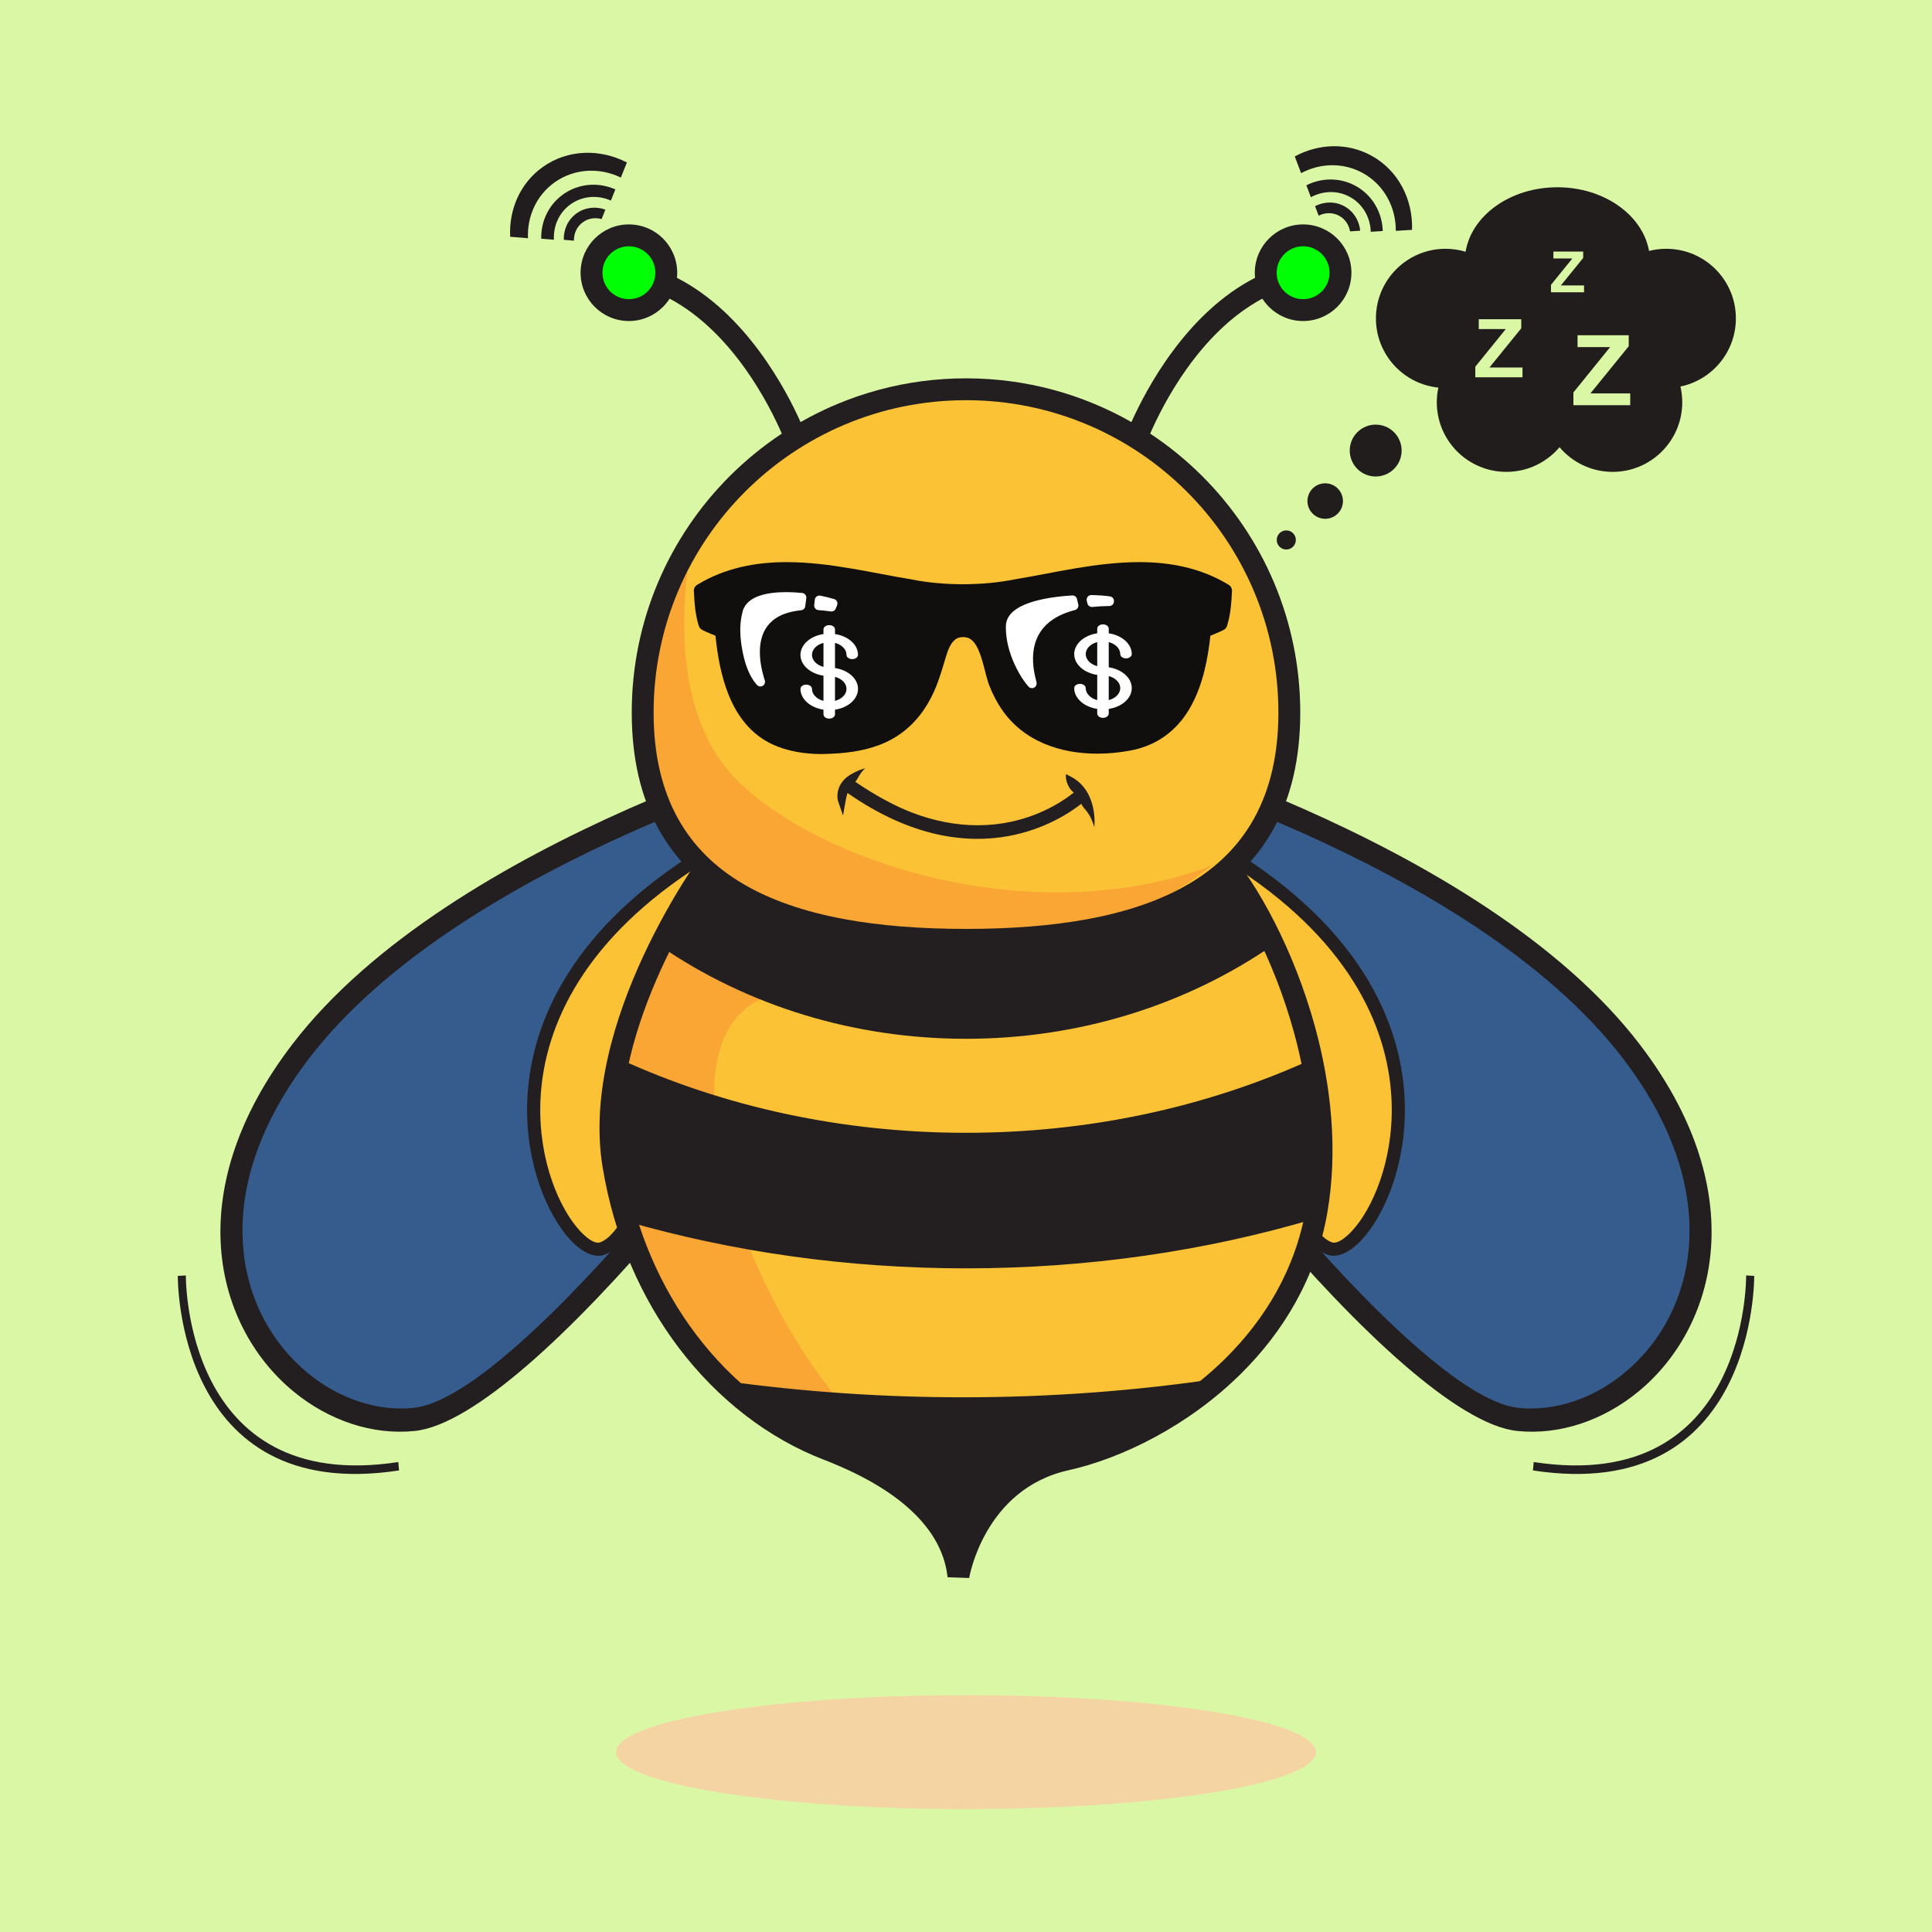
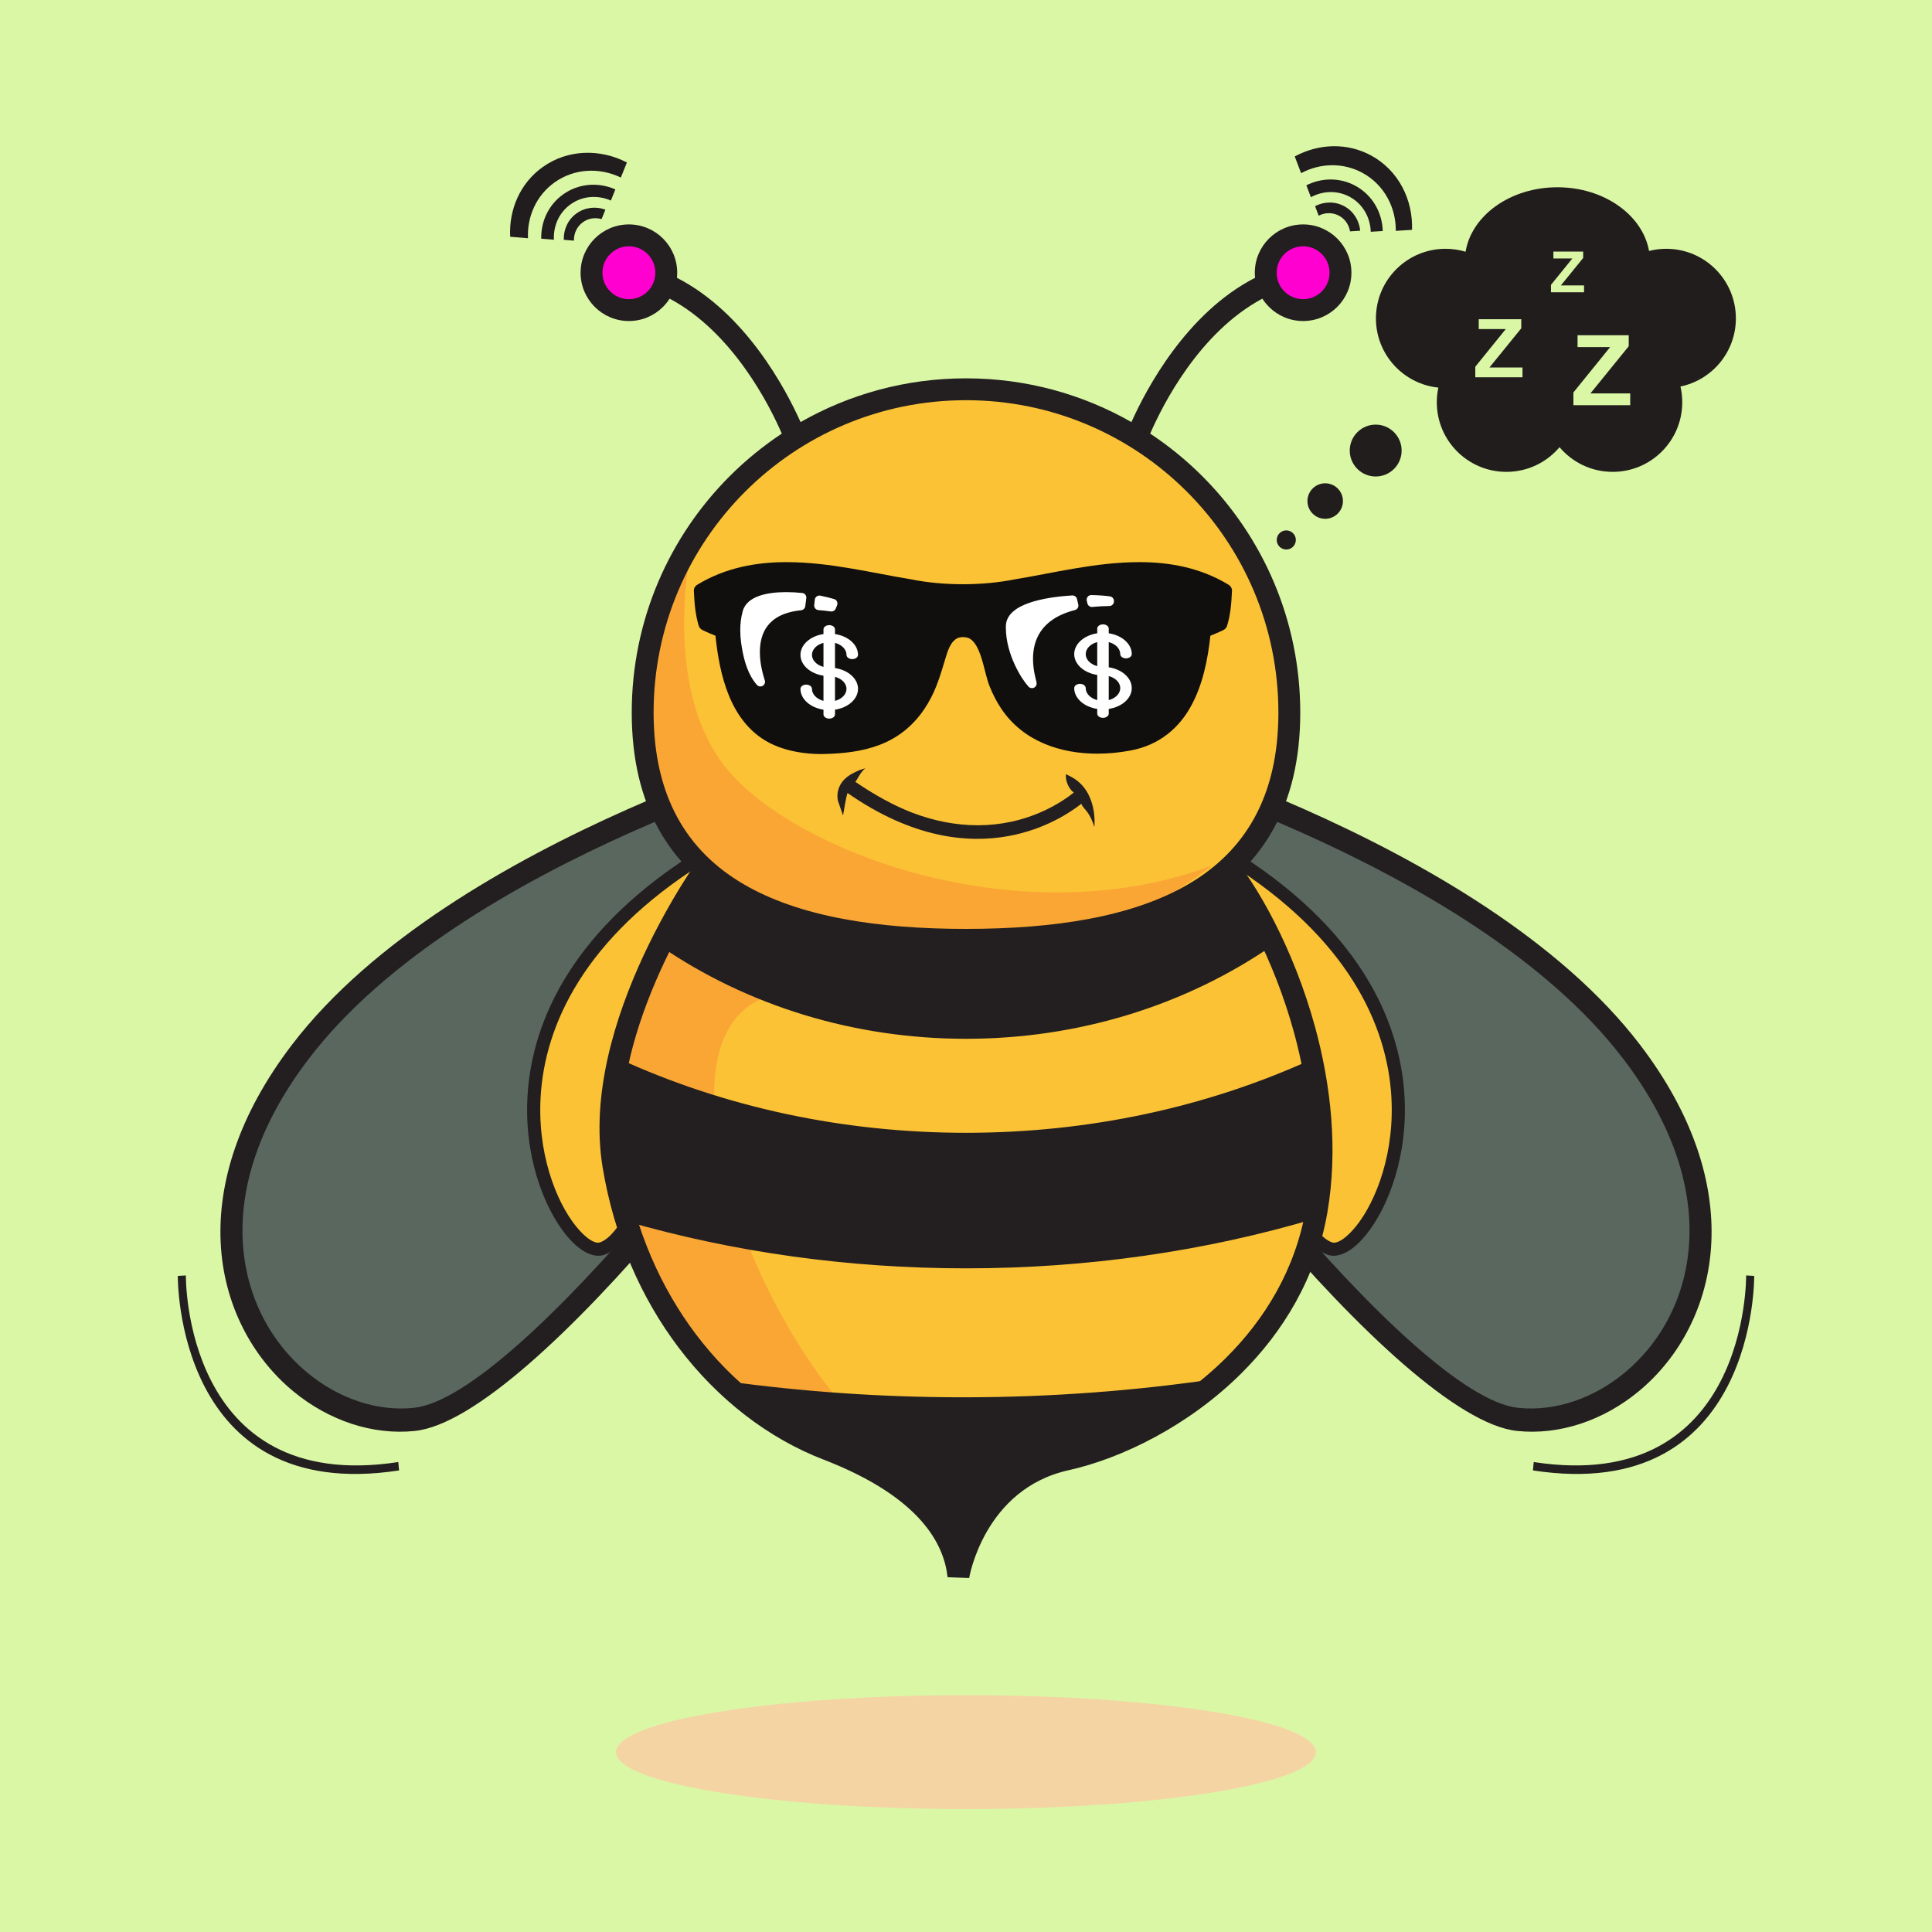
<svg xmlns="http://www.w3.org/2000/svg" version="1.1" id="svg2" xml:space="preserve" width="6400" height="6400" viewBox="0 0 6400 6400">
  <defs id="defs6" />
  <g id="g10" transform="matrix(1.333333,0,0,-1.333333,0,6400)">
    <g id="g12" transform="scale(0.1)">
      <path d="M 0.004,48000 H 48000 V 0 H 0.004 v 48000 0" style="fill:#DAF7A6;fill-opacity:1;fill-rule:evenodd;stroke:none" id="path14" />
      <path d="m 43382.3,16311.9 c 0,-15.6 63,-5457.9 -5277.5,-4635.8 l -19.4,-208.4 c 5562.6,-856.3 5497.1,4816.6 5497.1,4832.7 l -200.2,11.5 v 0" style="fill:#231f20;fill-opacity:1;fill-rule:nonzero;stroke:none" id="path16" />
-       <path d="m 26952.2,29578.4 c 0,0 9673.9,-2585.9 13583.8,-7707.7 3909.8,-5121.7 336.4,-9467.3 -2831.4,-9135 -3167.7,332.2 -11788.2,11960 -12335.3,14577.4 -547,2617.5 1582.9,2265.3 1582.9,2265.3 v 0" style="fill:#355C8C;fill-opacity:1;fill-rule:evenodd;stroke:none" id="path18" />
-       <path d="m 27102.2,29536.7 c 1232.5,-349.6 9809.2,-2917.9 13433.8,-7666 3361.2,-4403.1 1191.8,-8232.6 -1495.9,-9009.4 516.6,1033.8 1618.8,4225.3 -2168.3,7651.6 -4613.7,4174.1 -6523.7,5325.4 -8440.2,6128.2 -989.7,414.6 -1331.9,1724.6 -1329.4,2895.6 v 0" style="fill:#355C8C;fill-opacity:1;fill-rule:evenodd;stroke:none" id="path20" />
+       <path d="m 26952.2,29578.4 c 0,0 9673.9,-2585.9 13583.8,-7707.7 3909.8,-5121.7 336.4,-9467.3 -2831.4,-9135 -3167.7,332.2 -11788.2,11960 -12335.3,14577.4 -547,2617.5 1582.9,2265.3 1582.9,2265.3 v 0" style="fill:#59675E;fill-opacity:1;fill-rule:evenodd;stroke:none" id="path18" />
+       <path d="m 27102.2,29536.7 c 1232.5,-349.6 9809.2,-2917.9 13433.8,-7666 3361.2,-4403.1 1191.8,-8232.6 -1495.9,-9009.4 516.6,1033.8 1618.8,4225.3 -2168.3,7651.6 -4613.7,4174.1 -6523.7,5325.4 -8440.2,6128.2 -989.7,414.6 -1331.9,1724.6 -1329.4,2895.6 v 0" style="fill:#59675E;fill-opacity:1;fill-rule:evenodd;stroke:none" id="path20" />
      <path d="m 40745.5,22043.9 c -3971.9,5203 -13710.1,7805.8 -13738.2,7813.4 l -30.9,5.5 c -7.1,1.1 -2503.1,413.1 -1873.8,-2597.3 317,-1517.3 3221.4,-5918.8 6264.4,-9515 2377,-2809 4862.4,-5148.5 6324.9,-5301.9 1052.8,-110.4 2144,259.2 3021.4,984.4 501.6,414.6 934.8,947.3 1251.8,1574.4 317.6,628.2 518.1,1349.1 553.1,2137.9 64.5,1451.8 -426.8,3135.6 -1772.7,4898.6 z m -13838.8,7253 c 334,-90.3 9635.9,-2642.6 13419.7,-7599.3 1247.1,-1633.7 1703.2,-3176.1 1644.6,-4495 -31.3,-705.8 -209,-1347.6 -490.4,-1904.2 -282,-557.9 -669.3,-1033.4 -1118.8,-1404.9 -774,-639.8 -1729.4,-966.7 -2644.5,-870.8 -1301.8,136.6 -3657.7,2388.8 -5950.4,5098.1 -2988.8,3532.2 -5831.2,7806.8 -6130.7,9239.9 -435.4,2082.5 1072.2,1960.9 1270.5,1936.2 v 0" style="fill:#231f20;fill-opacity:1;fill-rule:nonzero;stroke:none" id="path22" />
      <path d="m 4617.65,16311.9 c 0.03,-15.6 -62.9,-5457.9 5277.59,-4635.8 l 19.32,-208.4 c -5562.61,-856.3 -5497.03,4816.6 -5497.08,4832.7 l 200.17,11.5 v 0" style="fill:#231f20;fill-opacity:1;fill-rule:nonzero;stroke:none" id="path24" />
-       <path d="m 21047.8,29578.4 c 0,0 -9673.9,-2585.9 -13583.77,-7707.7 -3909.86,-5121.7 -336.39,-9467.3 2831.37,-9135 3167.7,332.2 11788.2,11960 12335.3,14577.4 547,2617.5 -1582.9,2265.3 -1582.9,2265.3 v 0" style="fill:#355C8C;fill-opacity:1;fill-rule:evenodd;stroke:none" id="path26" />
-       <path d="m 20897.8,29536.7 c -1232.5,-349.6 -9809.2,-2917.9 -13433.77,-7666 -3361.26,-4403.1 -1191.83,-8232.6 1495.83,-9009.4 -516.52,1033.8 -1618.74,4225.3 2168.34,7651.6 4613.7,4174.1 6523.7,5325.4 8440.2,6128.2 989.7,414.6 1331.9,1724.6 1329.4,2895.6 v 0" style="fill:#355C8C;fill-opacity:1;fill-rule:evenodd;stroke:none" id="path28" />
+       <path d="m 21047.8,29578.4 c 0,0 -9673.9,-2585.9 -13583.77,-7707.7 -3909.86,-5121.7 -336.39,-9467.3 2831.37,-9135 3167.7,332.2 11788.2,11960 12335.3,14577.4 547,2617.5 -1582.9,2265.3 -1582.9,2265.3 v 0" style="fill:#59675E;fill-opacity:1;fill-rule:evenodd;stroke:none" id="path26" />
+       <path d="m 20897.8,29536.7 c -1232.5,-349.6 -9809.2,-2917.9 -13433.77,-7666 -3361.26,-4403.1 -1191.83,-8232.6 1495.83,-9009.4 -516.52,1033.8 -1618.74,4225.3 2168.34,7651.6 4613.7,4174.1 6523.7,5325.4 8440.2,6128.2 989.7,414.6 1331.9,1724.6 1329.4,2895.6 v 0" style="fill:#59675E;fill-opacity:1;fill-rule:evenodd;stroke:none" id="path28" />
      <path d="m 7254.46,22043.9 c 3971.94,5203 13710.14,7805.8 13738.24,7813.4 l 30.9,5.5 c 7.1,1.1 2503.1,413.1 1873.9,-2597.3 -317.1,-1517.3 -3221.5,-5918.8 -6264.5,-9515 -2377,-2809 -4862.4,-5148.5 -6324.9,-5301.9 -1052.77,-110.4 -2143.99,259.2 -3021.39,984.4 -501.63,414.6 -934.83,947.3 -1251.8,1574.4 -317.63,628.2 -518.1,1349.1 -553.08,2137.9 -64.48,1451.8 426.79,3135.6 1772.63,4898.6 z m 13838.84,7253 c -334,-90.3 -9635.9,-2642.6 -13419.7,-7599.3 -1247.07,-1633.7 -1703.21,-3176.1 -1644.65,-4495 31.31,-705.8 209.02,-1347.6 490.46,-1904.2 282.04,-557.9 669.3,-1033.4 1118.76,-1404.9 774.04,-639.8 1729.46,-966.7 2644.53,-870.8 1301.8,136.6 3657.7,2388.8 5950.4,5098.1 2988.8,3532.2 5831.2,7806.8 6130.7,9239.9 435.4,2082.5 -1072.2,1960.9 -1270.5,1936.2 v 0" style="fill:#231f20;fill-opacity:1;fill-rule:nonzero;stroke:none" id="path30" />
      <path d="m 17218.8,26589.7 c -6484.5,-4201.6 -3293.6,-9956.2 -2261.3,-9611.2 922.2,308.3 1725.7,3379.8 2793.9,4774.6 1782.5,2327.6 -532.6,4836.6 -532.6,4836.6 v 0" style="fill:#fbc235;fill-opacity:1;fill-rule:evenodd;stroke:none" id="path32" />
      <path d="m 13097.8,20587.9 c 51.7,1884.1 1011.7,4181.8 4032,6138.8 l 116.7,75.6 93.3,-102.5 c 6.8,-7.5 2407.7,-2609.2 541.6,-5046 -445.4,-581.5 -850,-1476.4 -1236.3,-2330.7 -536.9,-1187.6 -1040.1,-2300.5 -1635.8,-2499.5 -242.7,-81.1 -547.3,57.7 -838.5,371 -277.4,298.5 -557.9,766.2 -762.3,1351 -202.4,579 -331.6,1276.6 -310.7,2042.3 z m 4090.3,5786.2 c -2815.5,-1867.6 -3715.2,-4026.2 -3763.8,-5795.1 -19.8,-722.5 102.1,-1380.1 292.8,-1925.8 188.6,-539.8 443.4,-967 693.2,-1235.7 200.9,-216.3 381.6,-322 495.4,-284 459.7,153.6 934.4,1203.5 1441,2324 393.8,871 806.3,1783.2 1274.7,2394.8 1491.1,1947.1 -33.8,4035.5 -433.3,4521.8 v 0" style="fill:#231f20;fill-opacity:1;fill-rule:nonzero;stroke:none" id="path34" />
      <path d="m 30781.1,26589.7 c 6484.5,-4201.6 3293.6,-9956.2 2261.3,-9611.2 -922.2,308.3 -1725.7,3379.8 -2793.9,4774.6 -1782.5,2327.6 532.6,4836.6 532.6,4836.6 v 0" style="fill:#fbc235;fill-opacity:1;fill-rule:evenodd;stroke:none" id="path36" />
      <path d="m 34575.6,20579 c -48.6,1769 -948.3,3927.5 -3763.8,5795.1 -399.4,-486.3 -1924.4,-2574.7 -433.3,-4521.8 468.4,-611.7 880.9,-1523.9 1274.7,-2394.9 506.6,-1120.4 981.4,-2170.3 1441,-2323.9 113.8,-38 294.5,67.7 495.4,284 249.9,268.8 504.6,695.9 693.3,1235.7 190.7,545.7 312.5,1203.4 292.7,1925.8 z m -3705.4,6147.7 c 3020.3,-1957 3980.2,-4254.7 4031.9,-6138.8 21,-765.6 -108.3,-1463.2 -310.6,-2042.3 -204.4,-584.8 -485,-1052.4 -762.4,-1351 -291.1,-313.2 -595.8,-452.1 -838.6,-371 -595.6,199 -1098.7,1311.8 -1635.7,2499.4 -386.2,854.4 -790.8,1749.2 -1236.3,2330.8 -1866.1,2436.8 534.8,5038.5 541.6,5046 l 93.4,102.5 116.7,-75.6 v 0" style="fill:#231f20;fill-opacity:1;fill-rule:nonzero;stroke:none" id="path38" />
      <path d="m 17508.5,26400.5 c -606.3,-892.2 -2768.1,-4332.9 -2269.2,-7357.2 578.8,-3508.7 2785.4,-6076.8 5317.4,-7053.6 2532.1,-976.6 3157,-2242.6 3255.4,-3146.9 0,0 398,2387.4 2676.9,2893.8 2278.7,506.3 5606.7,2604.4 6221.6,6185.5 581.4,3385.8 -1003.7,6965.2 -2187.1,8507.2 C 29065.2,25093.9 26686.8,24650 24000,24650 c -2667.3,0 -5030.6,437.7 -6491.5,1750.5 v 0" style="fill:#fbc235;fill-opacity:1;fill-rule:evenodd;stroke:none" id="path40" />
      <path d="m 17508.5,26400.5 c -606.3,-892.2 -2768.1,-4332.9 -2269.2,-7357.2 578.8,-3508.7 2785.4,-6076.8 5317.4,-7053.6 250.4,-96.6 481.9,-196 696.3,-297.6 118,478.1 -23.8,1031.8 -535.5,1667.4 -2875.5,3571.7 -4805.4,10613.5 -283.2,9962.2 2516.8,-362.6 5158.4,666.9 7006.8,1651.3 -1043,-229.6 -2209.6,-323 -3441.1,-323 -2667.3,0 -5030.6,437.7 -6491.5,1750.5 v 0" style="fill:#faa635;fill-opacity:1;fill-rule:evenodd;stroke:none" id="path42" />
      <path d="m 14971.9,18999.8 c -597.3,3621.2 2463.6,7769.8 2472.4,7781.7 l 70.6,96.4 6660.7,717.7 c 104.7,15.2 5071.8,732 6352.5,-742.8 706.3,-813.3 1620.1,-2445 2147,-4376.8 390.7,-1432.9 571.5,-3035.2 302.9,-4599.6 -280.3,-1633 -1102.1,-2967.8 -2135.6,-3995.2 -1313.2,-1305.5 -2974.1,-2115.4 -4295.1,-2408.9 -2100.2,-466.7 -2467.8,-2671 -2468.8,-2677.3 l -535.9,19.1 c -44,405.3 -208.1,893.9 -649.3,1395.7 -459.7,522.9 -1214.9,1057.1 -2434.3,1527.3 -1356.6,523.4 -2621.6,1485.8 -3607.5,2793.6 -916,1215.1 -1592.8,2730.1 -1879.6,4469.1 z m 2840.9,7365.1 c -438,-624.4 -2815.8,-4187.5 -2306.1,-7278.1 271.7,-1647 911.7,-3080.6 1777.7,-4229.3 925,-1227 2106.4,-2127.8 3369.9,-2615.2 1312.7,-506.2 2136.2,-1093.5 2646.5,-1673.8 236.4,-268.9 406.5,-536.8 527.4,-795.5 348.5,796.1 1091.3,1892.1 2602.4,2227.9 1236.2,274.6 2793.7,1035.6 4029.7,2264.4 960.4,954.7 1723.6,2192.3 1982.9,3702.4 254.2,1480.8 81.6,3002.7 -290.2,4366.1 -503.9,1847.9 -1368.7,3397.9 -2034.5,4164.6 -1094.8,1260.7 -5857.6,561.7 -5871.3,559.8 l -6434.4,-693.3 v 0" style="fill:#231f20;fill-opacity:1;fill-rule:nonzero;stroke:none" id="path44" />
      <path d="m 17991.9,13650.1 c 770.7,-742.2 1646.2,-1306 2564.8,-1660.4 2532.1,-976.6 3157,-2242.6 3255.4,-3146.9 0,0 398,2387.4 2676.9,2893.8 1150.5,255.6 2568.4,917.3 3769.5,1970.4 -2041.9,-302.7 -4159.3,-463.3 -6330.9,-463.3 -2031.7,0 -4016.2,140.4 -5935.7,406.4 z m -2629.1,8007.4 c -191.6,-859.5 -265.3,-1753.7 -123.5,-2614.2 76.6,-464.1 181.9,-911.6 312.4,-1341.1 2623.9,-757 5471.5,-1172.9 8448.3,-1172.9 3065.4,0 5994.4,439.7 8682.4,1240.2 9.9,50.5 19.4,101.4 28.2,152.6 214.6,1250.2 133.7,2526.6 -113.1,3717.3 -2546.6,-1161.9 -5477.7,-1824.5 -8597.5,-1824.5 -3136,0 -6081.2,669.5 -8637.2,1842.6 z m 2145.6,4743 c -222.6,-327.5 -654.5,-998.1 -1087.6,-1865.5 2104.5,-1444.5 4730.6,-2302.5 7579.2,-2302.5 2868,0 5510.1,869.7 7621.6,2332 -356.3,763.3 -745,1404.9 -1097.9,1864.9 C 29065.3,25094 26686.9,24650 24000,24650 c -2667.4,0 -5030.7,437.7 -6491.6,1750.5 v 0" style="fill:#231f20;fill-opacity:1;fill-rule:evenodd;stroke:none" id="path46" />
      <path d="m 19192.5,12642.8 c -430.7,279 -843.1,606.2 -1229,977.9 l 34,70 c 966.5,-134 1949.9,-236.2 2947.6,-304.4 980.7,-67.2 1975.6,-101.7 2982.6,-101.7 1075.2,0 2137.1,39.4 3182.5,116 1064.8,77.9 2113.2,194.4 3142.4,347 l 32.8,-71.3 c -572.2,-501.8 -1193.6,-915.2 -1812,-1238.4 -685.4,-358.2 -1367.6,-606.1 -1975.6,-741.2 -2251.9,-500.3 -2644.2,-2854.3 -2645.3,-2861 l -81,2.8 c -48.5,445 -226.8,979.5 -705.2,1523.6 -481.2,547.2 -1265.4,1103.9 -2524.3,1589.5 -463.3,178.7 -915.8,410.5 -1349.5,691.2 z m -1080.3,949.6 c 355.6,-332.4 732.5,-627.1 1124.8,-881.1 428.9,-277.5 876.3,-506.8 1334.4,-683.5 1273,-491 2067.6,-1055.7 2556.4,-1611.6 417.1,-474.3 612.3,-942.7 692.4,-1354.2 159,600 769,2294.3 2660,2714.5 601.3,133.5 1276.4,378.9 1955.3,733.8 574.8,300.5 1152.3,679.5 1689.9,1135.8 -986.4,-142.8 -1990.4,-252.6 -3009.4,-327.2 -1048,-76.7 -2111.7,-116.2 -3188.3,-116.2 -1007.9,0 -2004.7,34.6 -2988.1,101.9 -955.9,65.4 -1899.1,162 -2827.4,287.8 z m -2977,6760.6 c 24.8,440.6 91.5,881.3 187.8,1313.3 l 11,49.3 45.8,-21 c 1295.3,-594.5 2691.3,-1059.5 4161.6,-1373.1 1424.1,-303.8 2918.2,-465.6 4458.6,-465.6 1532.6,0 3019.4,160.2 4436.8,460.9 1463.4,310.6 2853.3,771 4143.8,1359.8 l 46.6,21.2 10.4,-50.2 c 129.3,-624.4 213.4,-1272.5 233.3,-1928 18.2,-599.3 -17.1,-1204.9 -120,-1804.4 l -33,-177.9 -23.8,-7 c -1362.7,-405.8 -2787.3,-719 -4260,-929.4 -1436.6,-205.2 -2918.9,-312.6 -4434.1,-312.6 -1471,0 -2910.9,101.5 -4308.2,295.5 -1432.5,198.9 -2820.4,495.2 -4151.3,879.2 l -21.4,6.1 -6.5,21.2 c -66.3,218.3 -126,440.4 -178.5,665.7 -51.6,221.9 -96.8,448.9 -135.1,680.7 -71.4,433.4 -88.6,875.1 -63.8,1316.3 z m 256.7,1246.4 c -89.4,-411.6 -151.4,-831.2 -175,-1250.9 -24.5,-435.8 -7.6,-871.6 62.8,-1298.7 37.6,-228.3 82.6,-453.6 134.2,-675.2 50.8,-218.2 107.8,-431.4 170.4,-639.4 1319.8,-379.7 2696.8,-673 4118.8,-870.4 1392.8,-193.3 2829,-294.5 4296.9,-294.5 1511.8,0 2990.3,107 4422.5,311.6 1460.2,208.6 2872.8,518.6 4224.5,919.8 l 23.3,127.2 c 102,594.3 137,1194.6 118.9,1788.5 -19.2,633 -98.7,1259.2 -221.4,1863.7 -1283.1,-581.3 -2662.8,-1036.3 -4113.9,-1344.3 -1423.5,-302 -2916,-462.8 -4453.9,-462.8 -1545.7,0 -3045.5,162.4 -4475.6,467.5 -1458.5,311.1 -2844.5,770.8 -4132.5,1357.9 z m 1616.6,4091.7 c 190,317.3 354.3,567.8 466.1,732.3 l 26.4,38.8 34.7,-31.2 c 725.2,-651.7 1675.4,-1086.4 2775.8,-1358.4 1103.1,-272.5 2357.6,-381.6 3688.5,-381.6 1340.5,0 2603.6,110.7 3712.6,387.6 1106.5,276.4 2059.8,718.2 2783.5,1380.9 l 32.9,30.1 27.1,-35.4 c 182.8,-238.2 375.3,-525.1 567.9,-852.3 180.7,-306.9 361.5,-649.3 534.5,-1020.2 l 14.7,-31.3 -28.4,-19.6 c -1078,-746.6 -2294.3,-1339.3 -3608.2,-1741.3 -1267,-387.7 -2624.8,-598 -4036.6,-598 -1402.3,0 -2751.4,207.5 -4011.3,590.3 -1306.3,396.8 -2516.5,982 -3590.9,1719.4 l -29.5,20.2 15.9,31.8 c 216.6,434 433.5,819.7 624.3,1137.9 z m 507.5,647.9 c -109.5,-162.5 -262,-397.1 -437.4,-689.8 -184.5,-307.8 -394.2,-680.3 -605.2,-1100.6 1060.6,-723.5 2253,-1298 3539,-1688.7 1251.7,-380.3 2592.8,-586.5 3987.6,-586.5 1404.2,0 2753.9,209 4013,594.3 1293.8,395.8 2492.5,978 3556.9,1710.8 -167.5,356.6 -342.1,686.1 -516.3,982.1 -181.2,307.7 -362.4,579.8 -535.5,808.7 -730.3,-656 -1683.4,-1094.8 -2785.6,-1370 -1116.5,-278.8 -2386.1,-390.2 -3732.5,-390.2 -1336.5,0 -2597.4,109.8 -3708,384.2 -1095.6,270.7 -2044.9,701.8 -2776,1345.7 v 0" style="fill:#231f20;fill-opacity:1;fill-rule:nonzero;stroke:none" id="path48" />
      <path d="m 24000,38328.9 c 4436.5,0 8032.9,-3596.5 8032.9,-8032.9 0,-4436.5 -3596.4,-5646 -8032.9,-5646 -4436.5,0 -8032.9,1209.5 -8032.9,5646 0,4436.4 3596.4,8032.9 8032.9,8032.9 v 0" style="fill:#fbc235;fill-opacity:1;fill-rule:evenodd;stroke:none" id="path50" />
      <path d="m 27921.6,25091.1 c -1160,-316 -2497.3,-441.1 -3921.6,-441.1 -4436.5,0 -8032.9,1209.5 -8032.9,5646 0,1584.5 459,3061.7 1250.9,4306.3 -10,-41.8 -923,-3894.6 1040.4,-5930.2 1974,-2046.6 7353.8,-3872 11860.1,-2173.7 0,0 -862.7,-672.6 -2196.9,-1407.3 v 0" style="fill:#faa635;fill-opacity:1;fill-rule:evenodd;stroke:none" id="path52" />
-       <path d="m 15624.6,42152.9 c 512.9,0 928.6,-415.7 928.6,-928.6 0,-512.8 -415.7,-928.5 -928.6,-928.5 -512.8,0 -928.5,415.7 -928.5,928.5 0,512.9 415.7,928.6 928.5,928.6 v 0" style="fill:#00FF04;fill-opacity:1;fill-rule:evenodd;stroke:none" id="path54" />
-       <path d="m 32375.4,42152.9 c 512.8,0 928.5,-415.7 928.5,-928.6 0,-512.8 -415.7,-928.5 -928.5,-928.5 -512.9,0 -928.6,415.7 -928.6,928.5 0,512.9 415.7,928.6 928.6,928.6 v 0" style="fill:#00FF04;fill-opacity:1;fill-rule:evenodd;stroke:none" id="path56" />
+       <path d="m 15624.6,42152.9 c 512.9,0 928.6,-415.7 928.6,-928.6 0,-512.8 -415.7,-928.5 -928.6,-928.5 -512.8,0 -928.5,415.7 -928.5,928.5 0,512.9 415.7,928.6 928.5,928.6 v 0" style="fill:#FF00D1;fill-opacity:1;fill-rule:evenodd;stroke:none" id="path54" />
+       <path d="m 32375.4,42152.9 c 512.8,0 928.5,-415.7 928.5,-928.6 0,-512.8 -415.7,-928.5 -928.5,-928.5 -512.9,0 -928.6,415.7 -928.6,928.5 0,512.9 415.7,928.6 928.6,928.6 v 0" style="fill:#FF00D1;fill-opacity:1;fill-rule:evenodd;stroke:none" id="path56" />
      <path d="m 29488.1,35784.1 c -1404.4,1404.4 -3344.9,2273.1 -5488.1,2273.1 -2143.2,0 -4083.7,-868.7 -5488.1,-2273.1 -1404.4,-1404.4 -2273.2,-3344.9 -2273.2,-5488.1 0,-2107.5 848.1,-3445 2219.1,-4253.2 1405.7,-828.7 3367.8,-1121.1 5542.2,-1121.1 2174.5,0 4136.6,292.5 5542.1,1121.1 1371.1,808.2 2219.2,2145.7 2219.2,4253.2 0,2143.2 -868.8,4083.7 -2273.2,5488.1 z m 3351.8,5904.8 c -118.7,118.8 -283.1,192.3 -464.5,192.3 -181.4,0 -345.8,-73.6 -464.6,-192.3 -118.7,-118.8 -192.3,-283.1 -192.3,-464.5 0,-181.9 73.3,-346.3 191.9,-465.1 119.2,-118.2 283.6,-191.9 465,-191.9 181.4,0 345.8,73.7 464.5,192.4 118.7,118.7 192.4,283.1 192.4,464.6 0,181.4 -73.7,345.8 -192.4,464.5 z m -16750.7,0 c -118.8,118.7 -283.2,192.3 -464.6,192.3 -181.5,0 -345.9,-73.5 -464.6,-192.3 -118.7,-118.7 -192.3,-283.1 -192.3,-464.5 0,-181.5 73.7,-345.9 192.4,-464.6 118.7,-118.7 283,-192.4 464.5,-192.4 181.8,0 346.2,73.4 465,191.9 118.6,118.8 191.9,283.2 191.9,465.1 0,181.4 -73.6,345.7 -192.3,464.5 z M 24000,38600.5 c 1495.2,0 2898.2,-395.3 4110.1,-1087 362.9,810.9 1360.6,2708.2 3071.8,3584.3 -4.4,41.6 -6.7,83.9 -6.7,126.6 0,331.3 134.4,631.4 351.5,848.6 217.2,217.1 517.3,351.5 848.7,351.5 331.3,0 631.4,-134.3 848.6,-351.5 217.1,-217.1 351.6,-517.3 351.6,-848.6 0,-331.4 -134.5,-631.5 -351.6,-848.7 -217.2,-217.1 -517.3,-351.6 -848.6,-351.6 -331.4,0 -631.5,134.5 -848.7,351.6 v 1 c -61.6,61.7 -116.6,130 -163.7,203.7 -1574.3,-841.2 -2484.2,-2656.5 -2786.9,-3353.5 467.2,-309.1 901.4,-664.1 1296.1,-1058.7 1502.8,-1502.9 2432.4,-3579.1 2432.4,-5872.2 0,-2328.9 -950.3,-3814.5 -2486.5,-4720.1 -1501.4,-885.2 -3556.1,-1197.6 -5818.1,-1197.6 -2261.9,0 -4316.7,312.4 -5818.2,1197.6 -1536.1,905.6 -2486.4,2391.3 -2486.4,4720.1 0,2293.1 929.6,4369.3 2432.4,5872.2 394.6,394.5 828.8,749.6 1296.1,1058.7 -302.7,696.9 -1212.7,2512.2 -2786.9,3353.5 -47.2,-73.7 -102.1,-142 -163.7,-203.7 l -1,-1 c -217.3,-217.1 -517.1,-351.6 -847.7,-351.6 -331.4,0 -631.4,134.5 -848.6,351.6 -217.1,217.2 -351.6,517.3 -351.6,848.7 0,331.3 134.4,631.5 351.5,848.6 217.2,217.2 517.3,351.5 848.7,351.5 331.4,0 631.5,-134.4 848.7,-351.5 217.1,-217.2 351.5,-517.3 351.5,-848.6 0,-42.7 -2.3,-85 -6.7,-126.7 1711.2,-876.1 2708.8,-2773.4 3071.7,-3584.3 1212,691.7 2615,1087.1 4110.2,1087.1 v 0" style="fill:#231f20;fill-opacity:1;fill-rule:nonzero;stroke:none" id="path58" />
      <path d="m 25931.4,27854 c 358.2,164.9 611.7,346.7 746.3,454.9 -127.3,92.7 -214.9,301.1 -193.7,458.2 l 122.2,-63.6 c 678,-352.9 586.4,-1232.3 581.5,-1249.3 -127.3,411.7 -266.4,432.5 -322.8,575.8 -272.5,-214 -903.1,-636.3 -1809.9,-801.8 -1020.4,-186.3 -2391.8,-49.9 -3997.3,1069.5 l -9,-20.7 c -18.2,-44.4 -96.5,-476.2 -103.7,-538.5 l -126.6,364.4 c -0.7,2.4 -123.2,450.3 402.8,701.8 l 124,59.3 154.5,50.8 c -138.9,-114.6 -204.2,-302.5 -251.1,-337.6 478,-328.3 980.7,-601.7 1408.6,-765.5 1069.5,-409.3 2214.4,-445.4 3274.2,42.3 v 0" style="fill:#231f20;fill-opacity:1;fill-rule:evenodd;stroke:none" id="path60" />
      <path d="m 19448.6,32310.9 c 489.1,1258.4 2930.1,1382 3142.6,-575.7 0,0 -233.8,-154.1 -335,126.9 -421.3,1169.2 -2032.8,1081.5 -2418.7,448.5 -331,-543.6 -279.3,-569.3 -449.2,-442.4 -92.8,69.3 26.9,356.7 60.3,442.7 v 0" style="fill:#000000;fill-opacity:1;fill-rule:evenodd;stroke:none" id="path62" />
      <path d="m 28551.3,32310.8 c -489.1,1258.4 -2930.1,1382 -3142.5,-575.7 0,0 233.7,-154.1 334.9,126.9 421.3,1169.2 2032.8,1081.6 2418.8,448.5 330.9,-543.6 279.3,-569.3 449.1,-442.4 92.8,69.3 -26.9,356.7 -60.3,442.7 v 0" style="fill:#000000;fill-opacity:1;fill-rule:evenodd;stroke:none" id="path64" />
      <path d="m 19559.4,31026.7 c 530.9,0 961.2,-296.3 961.2,-661.9 0,-365.5 -430.3,-661.8 -961.2,-661.8 -530.8,0 -961.1,296.3 -961.1,661.8 0,365.6 430.3,661.9 961.1,661.9 v 0" style="fill:#f8abad;fill-opacity:1;fill-rule:evenodd;stroke:none" id="path66" />
      <path d="m 28440.5,31026.7 c 530.9,0 961.2,-296.3 961.2,-661.9 0,-365.5 -430.3,-661.8 -961.2,-661.8 -530.8,0 -961.1,296.3 -961.1,661.8 0,365.6 430.3,661.9 961.1,661.9 v 0" style="fill:#f8abad;fill-opacity:1;fill-rule:evenodd;stroke:none" id="path68" />
      <path d="m 24000,5883.7 c 4800.8,0 8692.6,-633.3 8692.6,-1414.6 0,-781.3 -3891.8,-1414.6 -8692.6,-1414.6 -4800.8,0 -8692.6,633.3 -8692.6,1414.6 0,781.3 3891.8,1414.6 8692.6,1414.6 v 0" style="fill:#f5d4a4;fill-opacity:1;fill-rule:evenodd;stroke:none" id="path70" />
    </g>
    <g style="display:SLEEP" transform="translate(2742.372,2884.747)" id="g10-3">
      <g transform="scale(0.1)" id="g12-6">
        <g transform="scale(1.22699)" id="g14" />
        <path id="path18-7" style="fill:#211d1d;fill-opacity:1;fill-rule:nonzero;stroke:none" d="m 6299.08,8414.2 c -251.69,-251.7 -251.69,-659.8 0,-911.4 251.69,-251.7 659.75,-251.7 911.44,0 251.69,251.6 251.69,659.7 0,911.4 -251.69,251.7 -659.75,251.7 -911.44,0" />
        <path id="path20-5" style="fill:#211d1d;fill-opacity:1;fill-rule:nonzero;stroke:none" d="m 5188.56,7015.8 c -172.2,-172.2 -172.2,-451.4 0,-623.6 172.21,-172.2 451.42,-172.2 623.62,0 172.21,172.2 172.21,451.4 0,623.6 -172.2,172.3 -451.41,172.3 -623.62,0" />
        <path id="path22-3" style="fill:#211d1d;fill-opacity:1;fill-rule:nonzero;stroke:none" d="m 4365.87,5905.3 c -92.73,-92.7 -92.73,-243 0,-335.8 92.73,-92.7 243.07,-92.7 335.8,0 92.72,92.8 92.72,243.1 0,335.8 -92.73,92.8 -243.07,92.8 -335.8,0" />
        <path id="path24-5" style="fill:#211d1d;fill-opacity:1;fill-rule:nonzero;stroke:none" d="m 13078.6,9085.7 h -1411.5 v 316.4 l 912.5,1127.1 h -809.4 v 293.9 h 1271.6 v -272.6 l -951.6,-1172.1 h 988.4 z M 11110,11891.3 v 184.1 l 530.9,655.8 h -471 v 171.1 h 740 v -158.7 l -553.8,-682 h 575.2 v -170.3 z M 10401.9,9779 H 9229.68 v 262.8 l 757.88,936 h -672.25 v 244.1 h 1056.09 v -226.4 l -790.34,-973.4 h 820.84 z m 5301.8,1463.5 c 0,954.9 -774.1,1728.9 -1728.9,1728.9 -147.9,0 -291.4,-18.6 -428.3,-53.5 -160.3,894.6 -1118.8,1582.1 -2277.4,1582.1 -1167.1,0 -2131.1,-697.6 -2280.78,-1601.7 -157.86,47.5 -325.18,73.1 -498.51,73.1 -954.82,0 -1728.87,-774 -1728.87,-1728.9 0,-894.7 679.69,-1630.7 1550.91,-1719.8 -25.24,-117.6 -38.66,-239.5 -38.66,-364.6 0,-954.9 774.05,-1728.9 1728.91,-1728.9 529.3,0 1003,238 1320.1,612.7 317.2,-374.7 790.8,-612.7 1320.2,-612.7 954.8,0 1728.9,774 1728.9,1728.9 0,134.6 -15.5,265.6 -44.6,391.4 786.1,162.6 1377,858.8 1377,1693" />
      </g>
    </g>
    <g transform="matrix(4.17797,0,0,4.17797,1723.871,2926.607)" id="g10-2">
      <g style="display:DOLLAR" transform="scale(0.1)" id="g12-8">
        <path id="path14-9" style="fill:#100f0d;fill-opacity:1;fill-rule:nonzero;stroke:none" d="m 3180.25,1006.49 c -167.36,101.7 -350.45,134.83 -531.93,134.76 -260.06,-0.15 -519.51,-66.91 -738.69,-102.1 l -1.6,-0.31 c -90.61,-18.35 -195.76,-29.04 -308.01,-29.04 -112.27,0 -217.44,10.69 -308.03,29.04 l -1.6,0.31 c -219.22,35.17 -478.671,101.92 -738.71,102.1 C 370.188,1141.32 187.105,1108.19 19.75,1006.49 6.863,998.633 -0.652,984.492 0.043,969.434 3.531,895.793 8.531,829.031 29.203,762.406 32.465,751.926 39.883,743.109 49.633,738.066 72.574,726.328 105.199,713.199 128.445,703.57 140.438,588.813 161.504,462.344 208.547,347.559 258.637,224.988 340.918,114.023 474.02,54.504 560.883,15.715 661.848,0.137 754.605,0 760.703,0 766.617,0.098 772.383,0.195 889.094,2.844 1000.94,14.934 1103.44,54.031 c 102.47,38.918 194.8,106.211 267.17,213.637 29.18,43.16 53.21,90.66 71.99,138.355 24.39,61.829 41.35,123.95 59.84,183.75 10.1,33.172 23.52,61.758 39.15,79.282 16.14,17.383 30.79,25.754 58.21,26.328 5.44,0 11.36,-0.418 17.84,-1.406 19.18,-3.086 32.93,-11.832 47.66,-29.289 21.83,-25.934 39.4,-71.797 52.77,-120.208 13.84,-48.628 23.82,-98.542 39.32,-138.457 18.83,-47.695 42.86,-95.195 72.02,-138.355 65.48,-96.977 154.61,-163.984 253.58,-205.891 99.07,-42.004 207.94,-59.519 316.14,-59.551 65.71,0.031 131.19,6.512 194.31,18.125 177.54,32.129 295,137.941 365.61,269.675 67.41,124.621 97.4,272.129 112.47,413.532 23.25,9.629 55.91,22.765 78.87,34.507 9.73,5.043 17.13,13.832 20.4,24.34 20.69,66.625 25.73,133.387 29.16,207.047 0.7,15.067 -6.84,29.207 -19.7,37.037" />
        <path id="path16-7" style="fill:#ffffff;fill-opacity:1;fill-rule:nonzero;stroke:none" d="m 834.18,921.57 c -25.582,7.532 -53.129,14.446 -82.379,20.278 -7.383,1.465 -15.086,-0.2 -21.219,-4.551 -6.144,-4.375 -10.234,-11.113 -11.269,-18.559 -1.563,-11.179 -2.727,-22.254 -3.668,-33.195 -0.622,-7.301 1.738,-14.637 6.5,-20.191 4.765,-5.555 11.648,-9.012 18.949,-9.508 23.023,-1.547 47.379,-4.121 73.32,-7.918 1.332,-0.192 2.664,-0.289 3.984,-0.289 11.282,0 21.618,6.976 25.657,17.797 2.422,6.48 4.949,12.879 7.617,19.14 3.062,7.235 2.894,15.348 -0.457,22.43 -3.344,7.078 -9.527,12.351 -17.035,14.566 z m -190,36.34 c -31.813,3.168 -63.735,4.938 -94.731,4.938 -59.539,-0.067 -115.508,-6.278 -161.601,-22.578 -45.493,-15.961 -84.594,-44.395 -97.243,-90.407 -10.609,-38.824 -14.707,-76.679 -14.707,-113.047 0.02,-47.429 6.907,-92.359 15.207,-134.531 10.028,-47.168 30.286,-131.379 84.25,-191.445 0.348,-0.34 1.25,-1.477 3.711,-3.391 2.395,-1.679 7.141,-5.386 16.653,-5.625 0.281,-0.015 0.558,-0.015 0.844,-0.015 9.472,0 18.929,6.929 21.613,11.707 4.789,7.539 4.246,10.461 4.769,12.441 0.215,1.895 0.192,2.754 0.215,3.359 -0.195,5.403 -0.676,5.618 -0.847,6.883 -1.336,5.188 -2.977,9.563 -5.93,19.524 -8.496,28.261 -23.879,87.16 -23.832,150.293 -0.024,55.093 11.582,112.125 46.351,156.988 34.809,44.734 93.571,81.101 199.047,92.078 12.832,1.301 22.989,11.305 24.457,24.141 1.836,15.98 3.782,31.797 6.149,47.261 1.14,7.438 -0.821,15.008 -5.442,20.938 -4.605,5.957 -11.449,9.75 -18.933,10.488 z m 1853.8,-46.597 c -0.48,13.312 -10.31,24.292 -23.5,26.187 -30.07,4.324 -67.83,7.086 -110.8,7.871 -8.41,0.172 -16.48,-3.586 -21.77,-10.137 -5.31,-6.523 -7.32,-15.195 -5.43,-23.398 1.27,-5.441 2.52,-10.785 3.77,-16.137 2.91,-12.472 14.11,-21.121 26.66,-21.121 0.98,0 1.97,0.051 2.95,0.156 30.64,3.301 64.66,5.047 101.11,5.481 7.3,0.105 14.28,3.09 19.35,8.371 5.1,5.246 7.86,12.312 7.71,19.641 0,0.543 0,1.543 -0.05,3.086 z m -219.54,10.445 c -2.96,13.086 -14.96,22.09 -28.31,21.305 -88.63,-5.231 -181.84,-18.333 -256,-44.125 -37.09,-13 -69.66,-29.098 -94.82,-50.836 -25.04,-21.414 -42.98,-50.805 -43.78,-85.133 -0.11,-3.621 -0.18,-7.328 -0.18,-11.082 0.07,-81.516 24.28,-158.403 52.71,-220.149 28.43,-61.394 60.37,-107.258 81.17,-129.883 0.74,-0.871 1.7,-1.894 3.22,-3.23 2.53,-1.508 5.19,-5.949 18.24,-6.84 0.22,-0.008 0.44,-0.008 0.65,-0.008 6.54,0 14.41,3.45 18.52,7.774 6.53,6.777 7.13,11.672 7.88,14.453 0.57,2.898 0.57,4.531 0.59,5.859 -0.28,6.946 -1.02,7.93 -1.65,11.348 -4.51,18.879 -19.82,71.074 -19.87,134.914 0,52.895 10.69,111.758 46.08,163.586 35.5,51.781 96,98.781 203.26,126.551 14.42,3.711 23.25,18.332 19.86,32.801 -2.56,10.894 -5.08,21.781 -7.57,32.695" />
      </g>
    </g>
    <path id="XMLID_462_" d="m 2754.648,3142.158 v 62.587 c 16.644,-4.358 28.602,-16.092 28.602,-29.854 0,-5.83 6.403,-10.557 14.301,-10.557 7.898,0 14.301,4.727 14.301,10.557 0,25.49 -24.605,46.817 -57.203,51.721 v 11.612 c 0,5.83 -6.403,10.557 -14.301,10.557 -7.898,0 -14.301,-4.726 -14.301,-10.557 v -11.612 c -32.598,-4.904 -57.203,-26.231 -57.203,-51.721 0,-25.49 24.605,-46.816 57.203,-51.721 v -62.586 c -16.645,4.358 -28.602,16.092 -28.602,29.854 0,5.83 -6.403,10.557 -14.301,10.557 -7.898,0 -14.301,-4.727 -14.301,-10.557 0,-25.49 24.605,-46.817 57.203,-51.721 v -11.619 c 0,-5.83 6.403,-10.557 14.301,-10.557 7.898,0 14.301,4.727 14.301,10.557 v 11.619 c 32.598,4.904 57.203,26.231 57.203,51.721 0,25.49 -24.606,46.816 -57.203,51.72 z m -57.203,32.733 c 0,13.762 11.956,25.496 28.602,29.854 v -59.708 c -16.645,4.358 -28.602,16.092 -28.602,29.854 z m 57.203,-114.307 v 59.708 c 16.644,-4.358 28.602,-16.092 28.602,-29.854 0,-13.762 -11.957,-25.496 -28.602,-29.854 z" style="fill:#ffffff;stroke-width:0.819;display:DOLLAR" />
    <path id="XMLID_462_-6" d="m 2074.512,3140.255 v 62.587 c 16.644,-4.358 28.602,-16.092 28.602,-29.854 0,-5.83 6.403,-10.557 14.301,-10.557 7.898,0 14.301,4.727 14.301,10.557 0,25.49 -24.605,46.817 -57.203,51.721 v 11.612 c 0,5.83 -6.403,10.557 -14.301,10.557 -7.898,0 -14.301,-4.726 -14.301,-10.557 v -11.612 c -32.598,-4.904 -57.203,-26.231 -57.203,-51.721 0,-25.49 24.605,-46.816 57.203,-51.721 v -62.586 c -16.645,4.358 -28.602,16.092 -28.602,29.854 0,5.83 -6.403,10.557 -14.301,10.557 -7.898,0 -14.301,-4.727 -14.301,-10.557 0,-25.49 24.605,-46.817 57.203,-51.721 v -11.619 c 0,-5.83 6.403,-10.557 14.301,-10.557 7.898,0 14.301,4.727 14.301,10.557 v 11.619 c 32.598,4.904 57.203,26.231 57.203,51.721 0,25.49 -24.606,46.816 -57.203,51.72 z m -57.203,32.733 c 0,13.762 11.956,25.496 28.602,29.854 v -59.708 c -16.645,4.358 -28.602,16.092 -28.602,29.854 z m 57.203,-114.307 v 59.708 c 16.644,-4.358 28.602,-16.092 28.602,-29.854 0,-13.762 -11.957,-25.496 -28.602,-29.854 z" style="fill:#ffffff;stroke-width:0.819;display:DOLLAR" />
    <g transform="matrix(0.2862873,0.2047336,-0.2047336,0.2862873,1373.282,3989.439)" id="g10-36">
      <g style="display:SIGNAL" transform="scale(0.1)" id="g12-7">
        <path style="fill:#211c1d;fill-opacity:1;fill-rule:nonzero;stroke:none" d="m 5954.95,9553.44 c -1962.16,0 -3693.53,-1056.95 -4725.27,-2667.87 l 963.12,-814.55 c 828.55,1275.81 2227.15,2114.03 3813.05,2114.03 1718.58,0 3217.12,-984.39 4008.65,-2443.26 l 968,617.14 c -971.7,1903.4 -2858.75,3194.51 -5027.55,3194.51" id="path4" />
        <path id="path422" style="fill:#211c1d;fill-opacity:1;fill-rule:nonzero;stroke:none" d="m 6005.85,7145.06 c -1272.69,0 -2396.23,-651.5 -3071.98,-1646.07 l 685.35,-579.62 c 520.46,813.91 1406.4,1349.92 2412.08,1349.92 1042.08,0 1955.41,-575.66 2466.95,-1439.54 l 715.1,455.94 C 8559.04,6399.65 7367.56,7145.06 6005.85,7145.06" />
        <path id="path424" style="fill:#211c1d;fill-opacity:1;fill-rule:nonzero;stroke:none" d="m 6005.85,5502.98 c -756.01,0 -1423.17,-393.73 -1822.6,-994.2 l 548.9,-464.24 c 280.53,418.25 746.24,692.14 1273.7,692.14 483.07,0 914.57,-229.56 1199.27,-589.49 l 606.25,386.53 c -401.21,586.33 -1060.09,969.26 -1805.52,969.26" />
      </g>
    </g>
    <g transform="matrix(0.307964,-0.170395,0.170395,0.307964,3061.579,4220.245)" id="g10-36-5">
      <g style="display:SIGNAL" transform="scale(0.1)" id="g12-7-3">
        <path style="fill:#211c1d;fill-opacity:1;fill-rule:nonzero;stroke:none" d="m 5954.95,9553.44 c -1962.16,0 -3693.53,-1056.95 -4725.27,-2667.87 l 963.12,-814.55 c 828.55,1275.81 2227.15,2114.03 3813.05,2114.03 1718.58,0 3217.12,-984.39 4008.65,-2443.26 l 968,617.14 c -971.7,1903.4 -2858.75,3194.51 -5027.55,3194.51" id="path4-5" />
        <path id="path422-6" style="fill:#211c1d;fill-opacity:1;fill-rule:nonzero;stroke:none" d="m 6005.85,7145.06 c -1272.69,0 -2396.23,-651.5 -3071.98,-1646.07 l 685.35,-579.62 c 520.46,813.91 1406.4,1349.92 2412.08,1349.92 1042.08,0 1955.41,-575.66 2466.95,-1439.54 l 715.1,455.94 C 8559.04,6399.65 7367.56,7145.06 6005.85,7145.06" />
        <path id="path424-2" style="fill:#211c1d;fill-opacity:1;fill-rule:nonzero;stroke:none" d="m 6005.85,5502.98 c -756.01,0 -1423.17,-393.73 -1822.6,-994.2 l 548.9,-464.24 c 280.53,418.25 746.24,692.14 1273.7,692.14 483.07,0 914.57,-229.56 1199.27,-589.49 l 606.25,386.53 c -401.21,586.33 -1060.09,969.26 -1805.52,969.26" />
      </g>
    </g>
  </g>
</svg>
